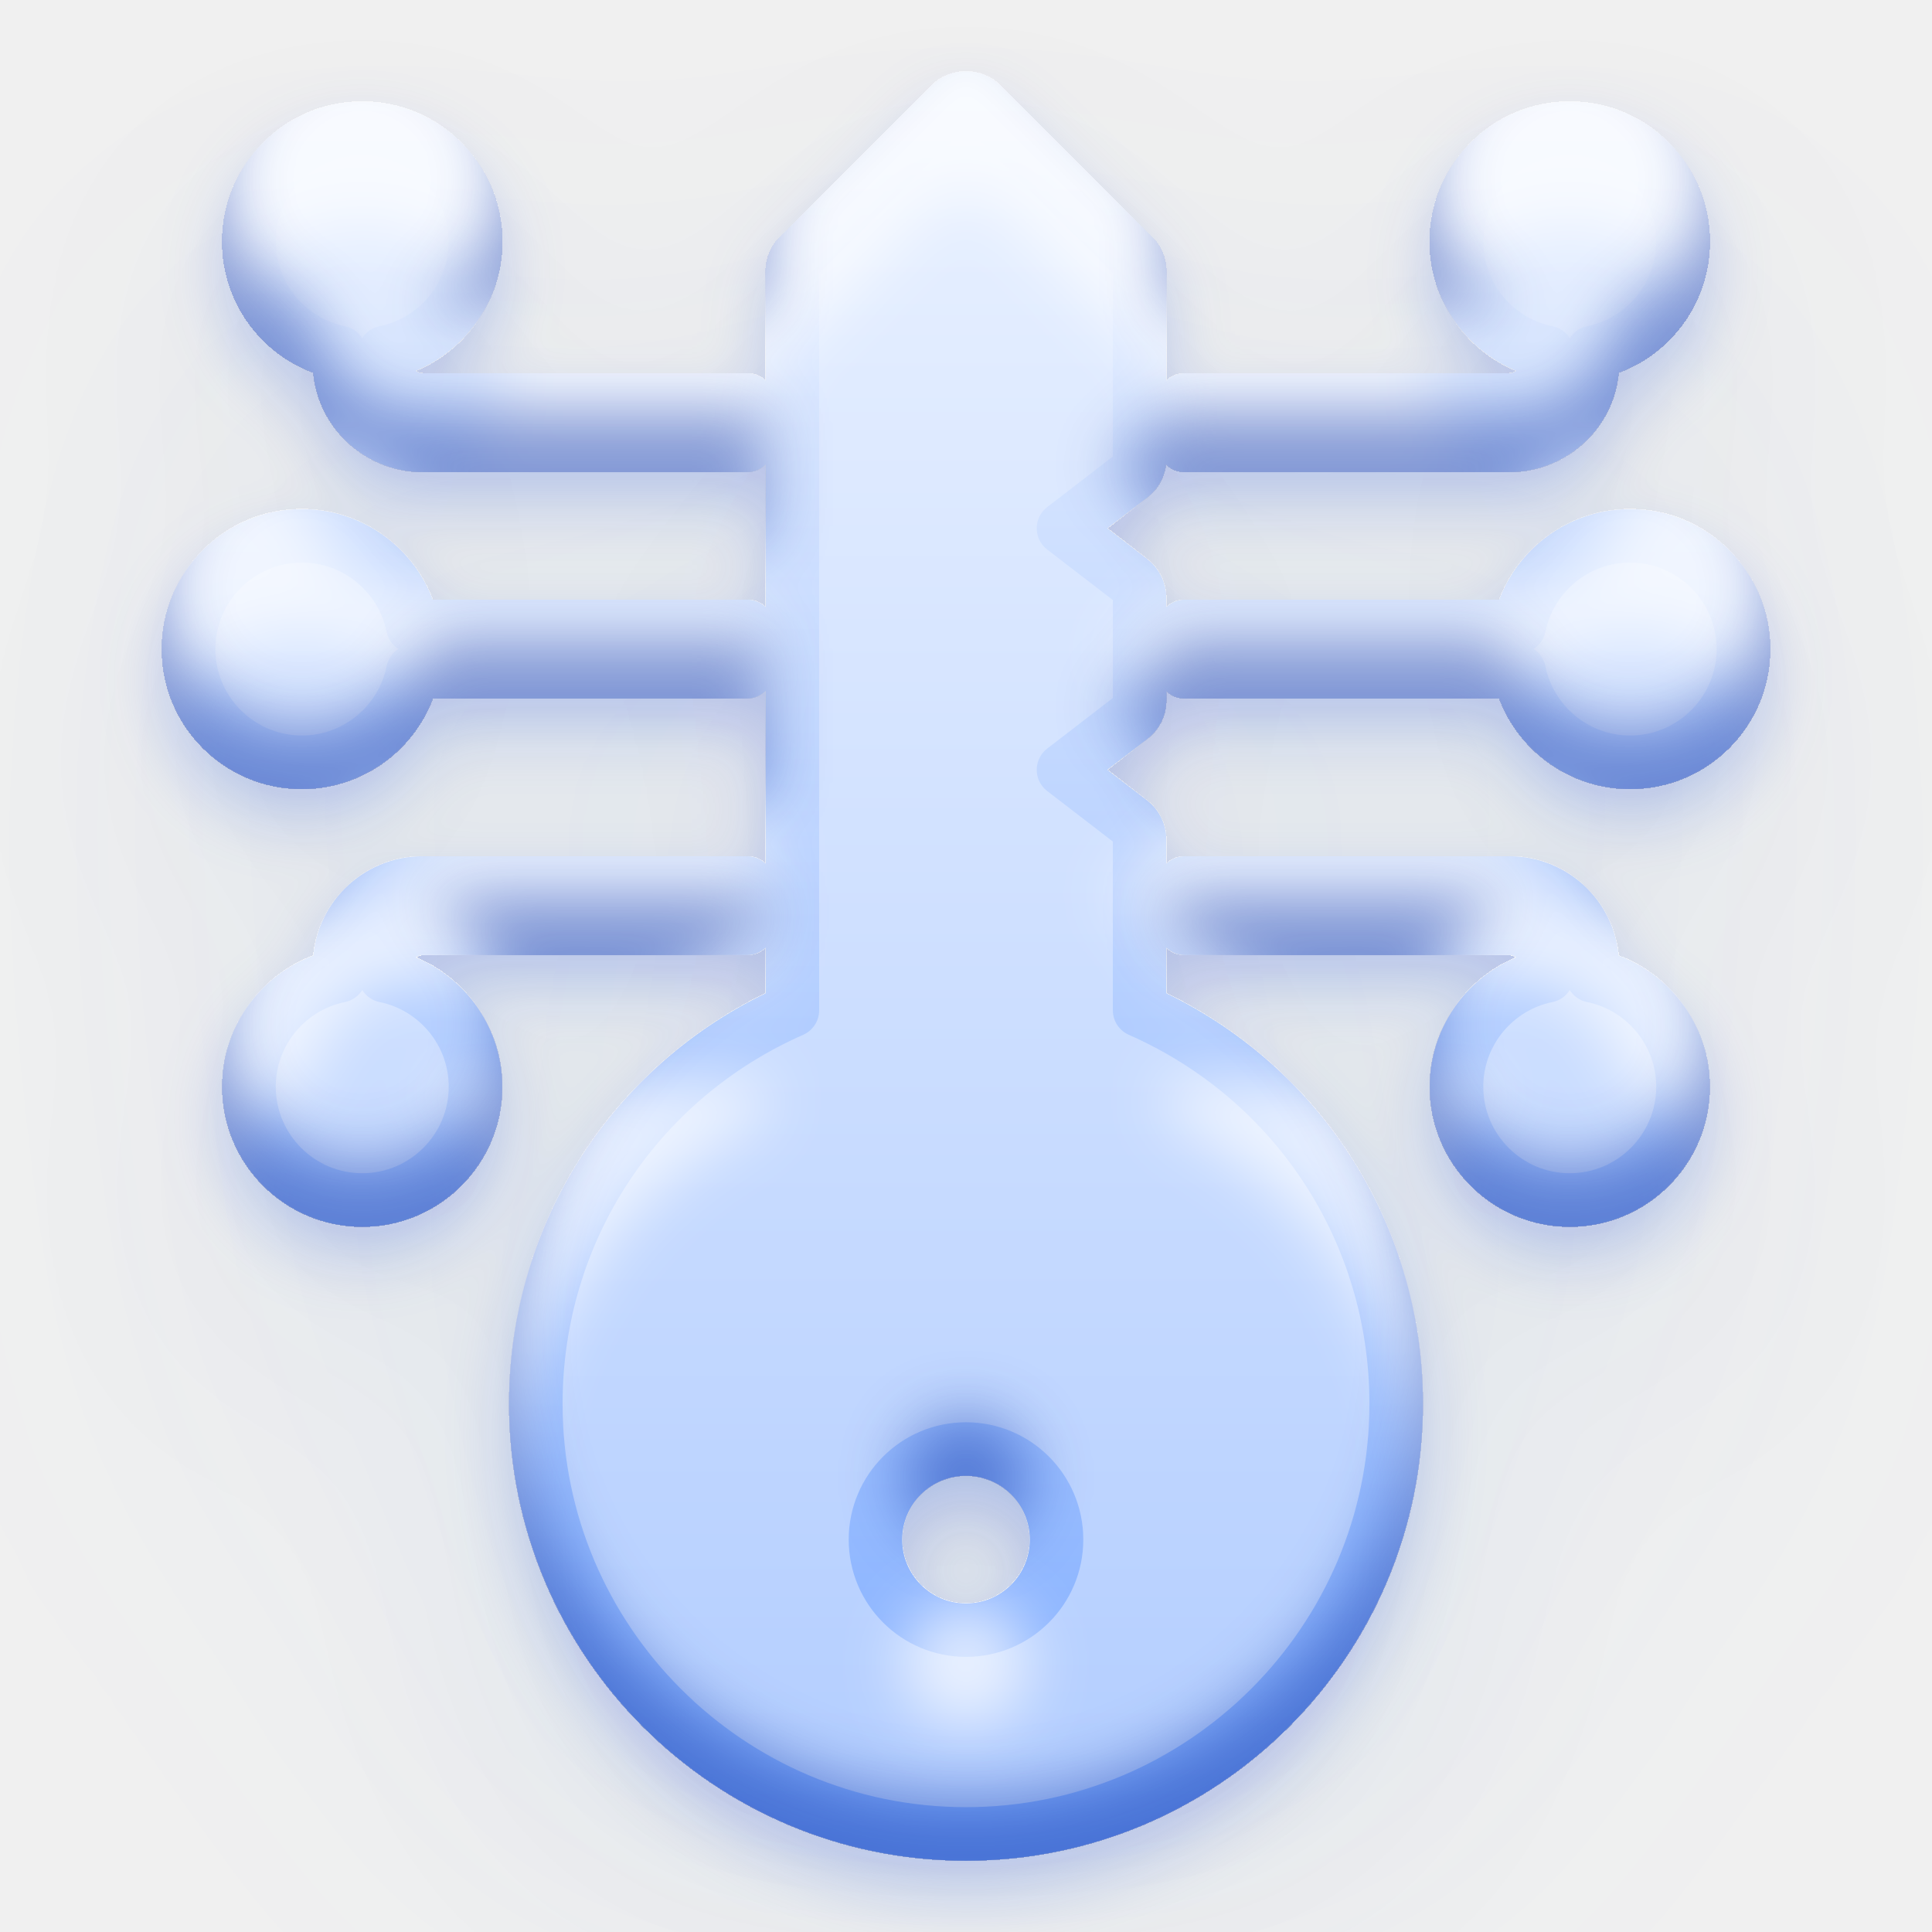
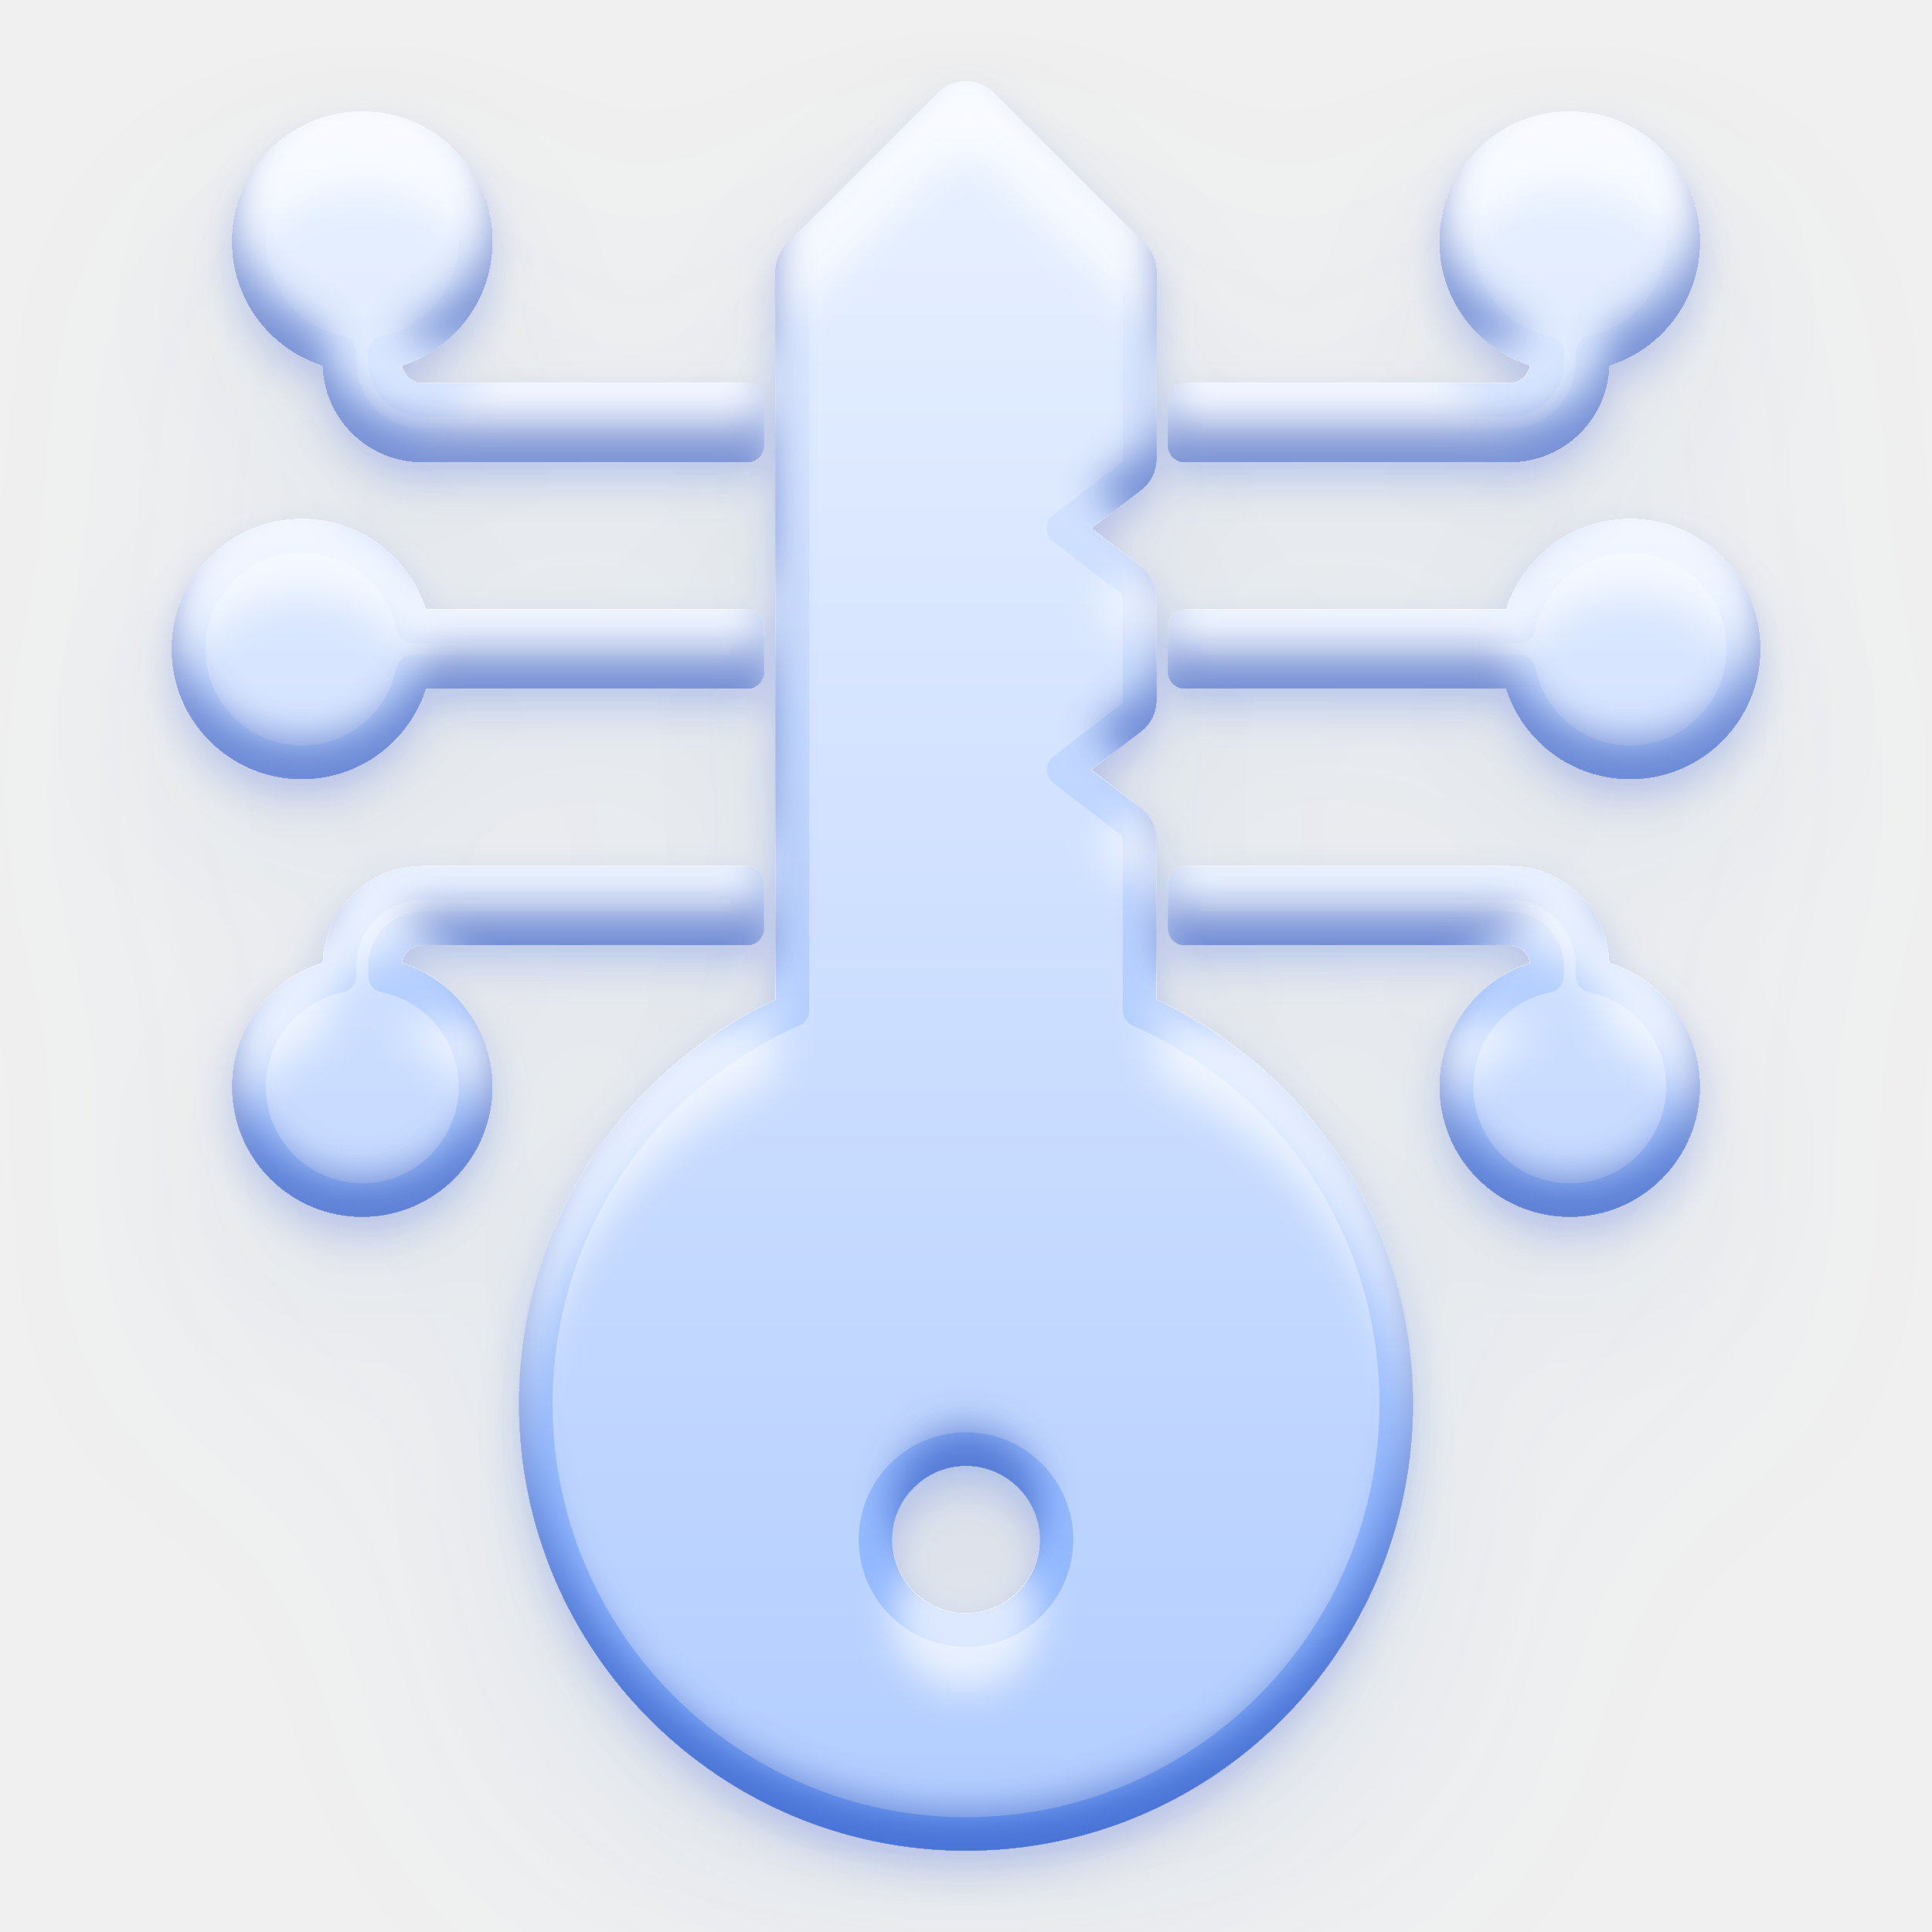
- <svg xmlns="http://www.w3.org/2000/svg" preserveAspectRatio="none" width="100%" height="100%" overflow="visible" style="display: block;" viewBox="0 0 40 40" fill="none">
-   <g id="Glyph" clip-path="url(#clip0_0_8)">
-     <g id="Vector" filter="url(#filter0_dddii_0_8)">
-       <path d="M23.594 20.918V17.381C23.594 17.235 23.526 17.098 23.411 17.01L22.018 15.938L23.411 14.865C23.526 14.777 23.594 14.64 23.594 14.494V12.381C23.594 12.235 23.526 12.098 23.411 12.01L22.018 10.938L23.411 9.866C23.526 9.777 23.594 9.64 23.594 9.494V5.625C23.594 5.501 23.544 5.382 23.456 5.294L20.331 2.169C20.148 1.986 19.852 1.986 19.669 2.169L16.544 5.294C16.456 5.382 16.406 5.501 16.406 5.625V20.918C13.168 22.345 11.094 25.507 11.094 29.063C11.094 33.974 15.089 37.969 20 37.969C24.911 37.969 28.906 33.974 28.906 29.063C28.906 25.507 26.832 22.345 23.594 20.918ZM20 33.75C18.964 33.75 18.125 32.911 18.125 31.875C18.125 30.839 18.964 30 20 30C21.036 30 21.875 30.839 21.875 31.875C21.875 32.911 21.036 33.75 20 33.75ZM34.844 22.5C34.844 23.792 33.792 24.844 32.5 24.844C31.208 24.844 30.156 23.792 30.156 22.5C30.156 21.368 30.963 20.421 32.031 20.204V20C32.031 19.569 31.681 19.219 31.25 19.219H24.531V18.281H31.25C32.2 18.281 32.969 19.05 32.969 20V20.204C34.037 20.421 34.844 21.368 34.844 22.5ZM36.094 13.438C36.094 14.73 35.042 15.781 33.75 15.781C32.618 15.781 31.672 14.975 31.454 13.906H24.531V12.969H31.454C31.672 11.9 32.618 11.094 33.75 11.094C35.042 11.094 36.094 12.145 36.094 13.438ZM31.25 9.219H24.531V8.281H31.25C31.681 8.281 32.031 7.931 32.031 7.5V7.296C30.963 7.079 30.156 6.132 30.156 5C30.156 3.708 31.208 2.656 32.5 2.656C33.792 2.656 34.844 3.708 34.844 5C34.844 6.132 34.037 7.079 32.969 7.296V7.5C32.969 8.45 32.2 9.219 31.25 9.219ZM7.031 20.204V20C7.031 19.05 7.8 18.281 8.75 18.281H15.469V19.219H8.75C8.319 19.219 7.969 19.569 7.969 20V20.204C9.037 20.421 9.844 21.368 9.844 22.5C9.844 23.792 8.792 24.844 7.5 24.844C6.208 24.844 5.156 23.792 5.156 22.5C5.156 21.368 5.963 20.421 7.031 20.204ZM6.25 11.094C7.382 11.094 8.329 11.9 8.546 12.969H15.469V13.906H8.546C8.329 14.975 7.382 15.781 6.25 15.781C4.958 15.781 3.906 14.73 3.906 13.438C3.906 12.145 4.958 11.094 6.25 11.094ZM7.031 7.5V7.296C5.963 7.079 5.156 6.132 5.156 5C5.156 3.708 6.208 2.656 7.5 2.656C8.792 2.656 9.844 3.708 9.844 5C9.844 6.132 9.037 7.079 7.969 7.296V7.5C7.969 7.931 8.319 8.281 8.75 8.281H15.469V9.219H8.75C7.8 9.219 7.031 8.45 7.031 7.5Z" fill="url(#paint0_linear_0_8)" />
-       <path d="M23.594 20.918V17.381C23.594 17.235 23.526 17.098 23.411 17.01L22.018 15.938L23.411 14.865C23.526 14.777 23.594 14.64 23.594 14.494V12.381C23.594 12.235 23.526 12.098 23.411 12.01L22.018 10.938L23.411 9.866C23.526 9.777 23.594 9.64 23.594 9.494V5.625C23.594 5.501 23.544 5.382 23.456 5.294L20.331 2.169C20.148 1.986 19.852 1.986 19.669 2.169L16.544 5.294C16.456 5.382 16.406 5.501 16.406 5.625V20.918C13.168 22.345 11.094 25.507 11.094 29.063C11.094 33.974 15.089 37.969 20 37.969C24.911 37.969 28.906 33.974 28.906 29.063C28.906 25.507 26.832 22.345 23.594 20.918ZM20 33.75C18.964 33.75 18.125 32.911 18.125 31.875C18.125 30.839 18.964 30 20 30C21.036 30 21.875 30.839 21.875 31.875C21.875 32.911 21.036 33.75 20 33.75ZM34.844 22.5C34.844 23.792 33.792 24.844 32.5 24.844C31.208 24.844 30.156 23.792 30.156 22.5C30.156 21.368 30.963 20.421 32.031 20.204V20C32.031 19.569 31.681 19.219 31.25 19.219H24.531V18.281H31.25C32.2 18.281 32.969 19.05 32.969 20V20.204C34.037 20.421 34.844 21.368 34.844 22.5ZM36.094 13.438C36.094 14.73 35.042 15.781 33.75 15.781C32.618 15.781 31.672 14.975 31.454 13.906H24.531V12.969H31.454C31.672 11.9 32.618 11.094 33.75 11.094C35.042 11.094 36.094 12.145 36.094 13.438ZM31.25 9.219H24.531V8.281H31.25C31.681 8.281 32.031 7.931 32.031 7.5V7.296C30.963 7.079 30.156 6.132 30.156 5C30.156 3.708 31.208 2.656 32.5 2.656C33.792 2.656 34.844 3.708 34.844 5C34.844 6.132 34.037 7.079 32.969 7.296V7.5C32.969 8.45 32.2 9.219 31.25 9.219ZM7.031 20.204V20C7.031 19.05 7.8 18.281 8.75 18.281H15.469V19.219H8.75C8.319 19.219 7.969 19.569 7.969 20V20.204C9.037 20.421 9.844 21.368 9.844 22.5C9.844 23.792 8.792 24.844 7.5 24.844C6.208 24.844 5.156 23.792 5.156 22.5C5.156 21.368 5.963 20.421 7.031 20.204ZM6.25 11.094C7.382 11.094 8.329 11.9 8.546 12.969H15.469V13.906H8.546C8.329 14.975 7.382 15.781 6.25 15.781C4.958 15.781 3.906 14.73 3.906 13.438C3.906 12.145 4.958 11.094 6.25 11.094ZM7.031 7.5V7.296C5.963 7.079 5.156 6.132 5.156 5C5.156 3.708 6.208 2.656 7.5 2.656C8.792 2.656 9.844 3.708 9.844 5C9.844 6.132 9.037 7.079 7.969 7.296V7.5C7.969 7.931 8.319 8.281 8.75 8.281H15.469V9.219H8.75C7.8 9.219 7.031 8.45 7.031 7.5Z" stroke="url(#paint1_linear_0_8)" stroke-width="1.107" stroke-linecap="round" stroke-linejoin="round" />
+ <svg xmlns="http://www.w3.org/2000/svg" preserveAspectRatio="none" width="100%" height="100%" overflow="visible" style="display: block;" viewBox="0 0 64 64" fill="none">
+   <g id="Glyph" clip-path="url(#clip0_0_13)">
+     <g id="Vector" filter="url(#filter0_dddii_0_13)">
+       <path d="M37.75 33.469V27.809C37.75 27.577 37.642 27.357 37.458 27.215L35.23 25.5L37.458 23.785C37.642 23.643 37.75 23.423 37.75 23.191V19.81C37.75 19.577 37.642 19.358 37.458 19.215L35.23 17.5L37.458 15.785C37.642 15.643 37.75 15.424 37.75 15.191V9C37.75 8.802 37.671 8.611 37.53 8.47L32.53 3.47C32.237 3.177 31.763 3.177 31.47 3.47L26.47 8.47C26.329 8.611 26.25 8.801 26.25 9V33.469C21.069 35.752 17.75 40.812 17.75 46.5C17.75 54.358 24.143 60.75 32 60.75C39.858 60.75 46.25 54.358 46.25 46.5C46.25 40.812 42.931 35.752 37.75 33.469ZM32 54C30.343 54 29 52.657 29 51C29 49.343 30.343 48 32 48C33.657 48 35 49.343 35 51C35 52.657 33.657 54 32 54ZM55.75 36C55.75 38.068 54.067 39.75 52 39.75C49.933 39.75 48.25 38.068 48.25 36C48.25 34.189 49.541 32.674 51.25 32.326V32C51.25 31.31 50.69 30.75 50 30.75H39.25V29.25H50C51.52 29.25 52.75 30.48 52.75 32V32.326C54.459 32.674 55.75 34.189 55.75 36ZM57.75 21.5C57.75 23.568 56.067 25.25 54 25.25C52.189 25.25 50.674 23.96 50.326 22.25H39.25V20.75H50.326C50.674 19.04 52.189 17.75 54 17.75C56.067 17.75 57.75 19.432 57.75 21.5ZM50 14.75H39.25V13.25H50C50.69 13.25 51.25 12.69 51.25 12V11.674C49.541 11.326 48.25 9.811 48.25 8C48.25 5.932 49.933 4.25 52 4.25C54.067 4.25 55.75 5.932 55.75 8C55.75 9.811 54.459 11.326 52.75 11.674V12C52.75 13.52 51.52 14.75 50 14.75ZM11.25 32.326V32C11.25 30.48 12.48 29.25 14 29.25H24.75V30.75H14C13.31 30.75 12.75 31.31 12.75 32V32.326C14.459 32.674 15.75 34.189 15.75 36C15.75 38.068 14.067 39.75 12 39.75C9.933 39.75 8.25 38.068 8.25 36C8.25 34.189 9.541 32.674 11.25 32.326ZM10 17.75C11.811 17.75 13.326 19.04 13.674 20.75H24.75V22.25H13.674C13.326 23.96 11.811 25.25 10 25.25C7.933 25.25 6.25 23.568 6.25 21.5C6.25 19.432 7.933 17.75 10 17.75ZM11.25 12V11.674C9.541 11.326 8.25 9.811 8.25 8C8.25 5.932 9.933 4.25 12 4.25C14.067 4.25 15.75 5.932 15.75 8C15.75 9.811 14.459 11.326 12.75 11.674V12C12.75 12.69 13.31 13.25 14 13.25H24.75V14.75H14C12.48 14.75 11.25 13.52 11.25 12Z" fill="url(#paint0_linear_0_13)" />
+       <path d="M37.75 33.469V27.809C37.75 27.577 37.642 27.357 37.458 27.215L35.23 25.5L37.458 23.785C37.642 23.643 37.75 23.423 37.75 23.191V19.81C37.75 19.577 37.642 19.358 37.458 19.215L35.23 17.5L37.458 15.785C37.642 15.643 37.75 15.424 37.75 15.191V9C37.75 8.802 37.671 8.611 37.53 8.47L32.53 3.47C32.237 3.177 31.763 3.177 31.47 3.47L26.47 8.47C26.329 8.611 26.25 8.801 26.25 9V33.469C21.069 35.752 17.75 40.812 17.75 46.5C17.75 54.358 24.143 60.75 32 60.75C39.858 60.75 46.25 54.358 46.25 46.5C46.25 40.812 42.931 35.752 37.75 33.469ZM32 54C30.343 54 29 52.657 29 51C29 49.343 30.343 48 32 48C33.657 48 35 49.343 35 51C35 52.657 33.657 54 32 54ZM55.75 36C55.75 38.068 54.067 39.75 52 39.75C49.933 39.75 48.25 38.068 48.25 36C48.25 34.189 49.541 32.674 51.25 32.326V32C51.25 31.31 50.69 30.75 50 30.75H39.25V29.25H50C51.52 29.25 52.75 30.48 52.75 32V32.326C54.459 32.674 55.75 34.189 55.75 36ZM57.75 21.5C57.75 23.568 56.067 25.25 54 25.25C52.189 25.25 50.674 23.96 50.326 22.25H39.25V20.75H50.326C50.674 19.04 52.189 17.75 54 17.75C56.067 17.75 57.75 19.432 57.75 21.5ZM50 14.75H39.25V13.25H50C50.69 13.25 51.25 12.69 51.25 12V11.674C49.541 11.326 48.25 9.811 48.25 8C48.25 5.932 49.933 4.25 52 4.25C54.067 4.25 55.75 5.932 55.75 8C55.75 9.811 54.459 11.326 52.75 11.674V12C52.75 13.52 51.52 14.75 50 14.75ZM11.25 32.326V32C11.25 30.48 12.48 29.25 14 29.25H24.75V30.75H14C13.31 30.75 12.75 31.31 12.75 32V32.326C14.459 32.674 15.75 34.189 15.75 36C15.75 38.068 14.067 39.75 12 39.75C9.933 39.75 8.25 38.068 8.25 36C8.25 34.189 9.541 32.674 11.25 32.326ZM10 17.75C11.811 17.75 13.326 19.04 13.674 20.75H24.75V22.25H13.674C13.326 23.96 11.811 25.25 10 25.25C7.933 25.25 6.25 23.568 6.25 21.5C6.25 19.432 7.933 17.75 10 17.75ZM11.25 12V11.674C9.541 11.326 8.25 9.811 8.25 8C8.25 5.932 9.933 4.25 12 4.25C14.067 4.25 15.75 5.932 15.75 8C15.75 9.811 14.459 11.326 12.75 11.674V12C12.75 12.69 13.31 13.25 14 13.25H24.75V14.75H14C12.48 14.75 11.25 13.52 11.25 12Z" stroke="url(#paint1_linear_0_13)" stroke-width="1.107" stroke-linecap="round" stroke-linejoin="round" />
    </g>
  </g>
  <defs>
-     <filter id="filter0_dddii_0_8" x="-6.905" y="-3.875" width="53.81" height="57.56" filterUnits="userSpaceOnUse" color-interpolation-filters="sRGB">
+     <filter id="filter0_dddii_0_13" x="-4.561" y="-2.656" width="73.122" height="79.123" filterUnits="userSpaceOnUse" color-interpolation-filters="sRGB">
      <feFlood flood-opacity="0" result="BackgroundImageFix" />
      <feColorMatrix in="SourceAlpha" type="matrix" values="0 0 0 0 0 0 0 0 0 0 0 0 0 0 0 0 0 0 127 0" result="hardAlpha" />
      <feOffset dy="0.641" />
      <feGaussianBlur stdDeviation="0.641" />
      <feComposite in2="hardAlpha" operator="out" />
      <feColorMatrix type="matrix" values="0 0 0 0 0.181 0 0 0 0 0.357 0 0 0 0 0.884 0 0 0 0.24 0" />
-       <feBlend mode="normal" in2="BackgroundImageFix" result="effect1_dropShadow_0_8" />
+       <feBlend mode="normal" in2="BackgroundImageFix" result="effect1_dropShadow_0_13" />
      <feColorMatrix in="SourceAlpha" type="matrix" values="0 0 0 0 0 0 0 0 0 0 0 0 0 0 0 0 0 0 127 0" result="hardAlpha" />
      <feOffset dy="4.905" />
      <feGaussianBlur stdDeviation="5.129" />
      <feComposite in2="hardAlpha" operator="out" />
      <feColorMatrix type="matrix" values="0 0 0 0 0.165 0 0 0 0 0.522 0 0 0 0 1 0 0 0 0.06 0" />
-       <feBlend mode="normal" in2="effect1_dropShadow_0_8" result="effect2_dropShadow_0_8" />
+       <feBlend mode="normal" in2="effect1_dropShadow_0_13" result="effect2_dropShadow_0_13" />
      <feColorMatrix in="SourceAlpha" type="matrix" values="0 0 0 0 0 0 0 0 0 0 0 0 0 0 0 0 0 0 127 0" result="hardAlpha" />
      <feOffset dy="2.339" />
      <feGaussianBlur stdDeviation="2.564" />
      <feComposite in2="hardAlpha" operator="out" />
      <feColorMatrix type="matrix" values="0 0 0 0 0.067 0 0 0 0 0.137 0 0 0 0 0.349 0 0 0 0.05 0" />
-       <feBlend mode="normal" in2="effect2_dropShadow_0_8" result="effect3_dropShadow_0_8" />
-       <feBlend mode="normal" in="SourceGraphic" in2="effect3_dropShadow_0_8" result="shape" />
+       <feBlend mode="normal" in2="effect2_dropShadow_0_13" result="effect3_dropShadow_0_13" />
+       <feBlend mode="normal" in="SourceGraphic" in2="effect3_dropShadow_0_13" result="shape" />
      <feColorMatrix in="SourceAlpha" type="matrix" values="0 0 0 0 0 0 0 0 0 0 0 0 0 0 0 0 0 0 127 0" result="hardAlpha" />
      <feOffset dy="2.564" />
      <feGaussianBlur stdDeviation="0.641" />
      <feComposite in2="hardAlpha" operator="arithmetic" k2="-1" k3="1" />
      <feColorMatrix type="matrix" values="0 0 0 0 1 0 0 0 0 1 0 0 0 0 1 0 0 0 0.7 0" />
-       <feBlend mode="normal" in2="shape" result="effect4_innerShadow_0_8" />
+       <feBlend mode="normal" in2="shape" result="effect4_innerShadow_0_13" />
      <feColorMatrix in="SourceAlpha" type="matrix" values="0 0 0 0 0 0 0 0 0 0 0 0 0 0 0 0 0 0 127 0" result="hardAlpha" />
      <feOffset dy="-1.282" />
      <feGaussianBlur stdDeviation="0.641" />
      <feComposite in2="hardAlpha" operator="arithmetic" k2="-1" k3="1" />
      <feColorMatrix type="matrix" values="0 0 0 0 0 0 0 0 0 0.159 0 0 0 0 0.636 0 0 0 0.44 0" />
-       <feBlend mode="normal" in2="effect4_innerShadow_0_8" result="effect5_innerShadow_0_8" />
+       <feBlend mode="normal" in2="effect4_innerShadow_0_13" result="effect5_innerShadow_0_13" />
    </filter>
-     <linearGradient id="paint0_linear_0_8" x1="20" y1="2.031" x2="20" y2="37.969" gradientUnits="userSpaceOnUse">
+     <linearGradient id="paint0_linear_0_13" x1="32" y1="3.25" x2="32" y2="60.75" gradientUnits="userSpaceOnUse">
      <stop stop-color="#E9F1FF" />
      <stop offset="1" stop-color="#B2CDFF" />
    </linearGradient>
-     <linearGradient id="paint1_linear_0_8" x1="20" y1="2.031" x2="20" y2="37.969" gradientUnits="userSpaceOnUse">
+     <linearGradient id="paint1_linear_0_13" x1="32" y1="3.25" x2="32" y2="60.75" gradientUnits="userSpaceOnUse">
      <stop stop-color="#E9F1FF" />
      <stop offset="1" stop-color="#82AEFF" />
    </linearGradient>
-     <clipPath id="clip0_0_8">
-       <rect width="40" height="40" fill="white" />
+     <clipPath id="clip0_0_13">
+       <rect width="64" height="64" fill="white" />
    </clipPath>
  </defs>
</svg>
